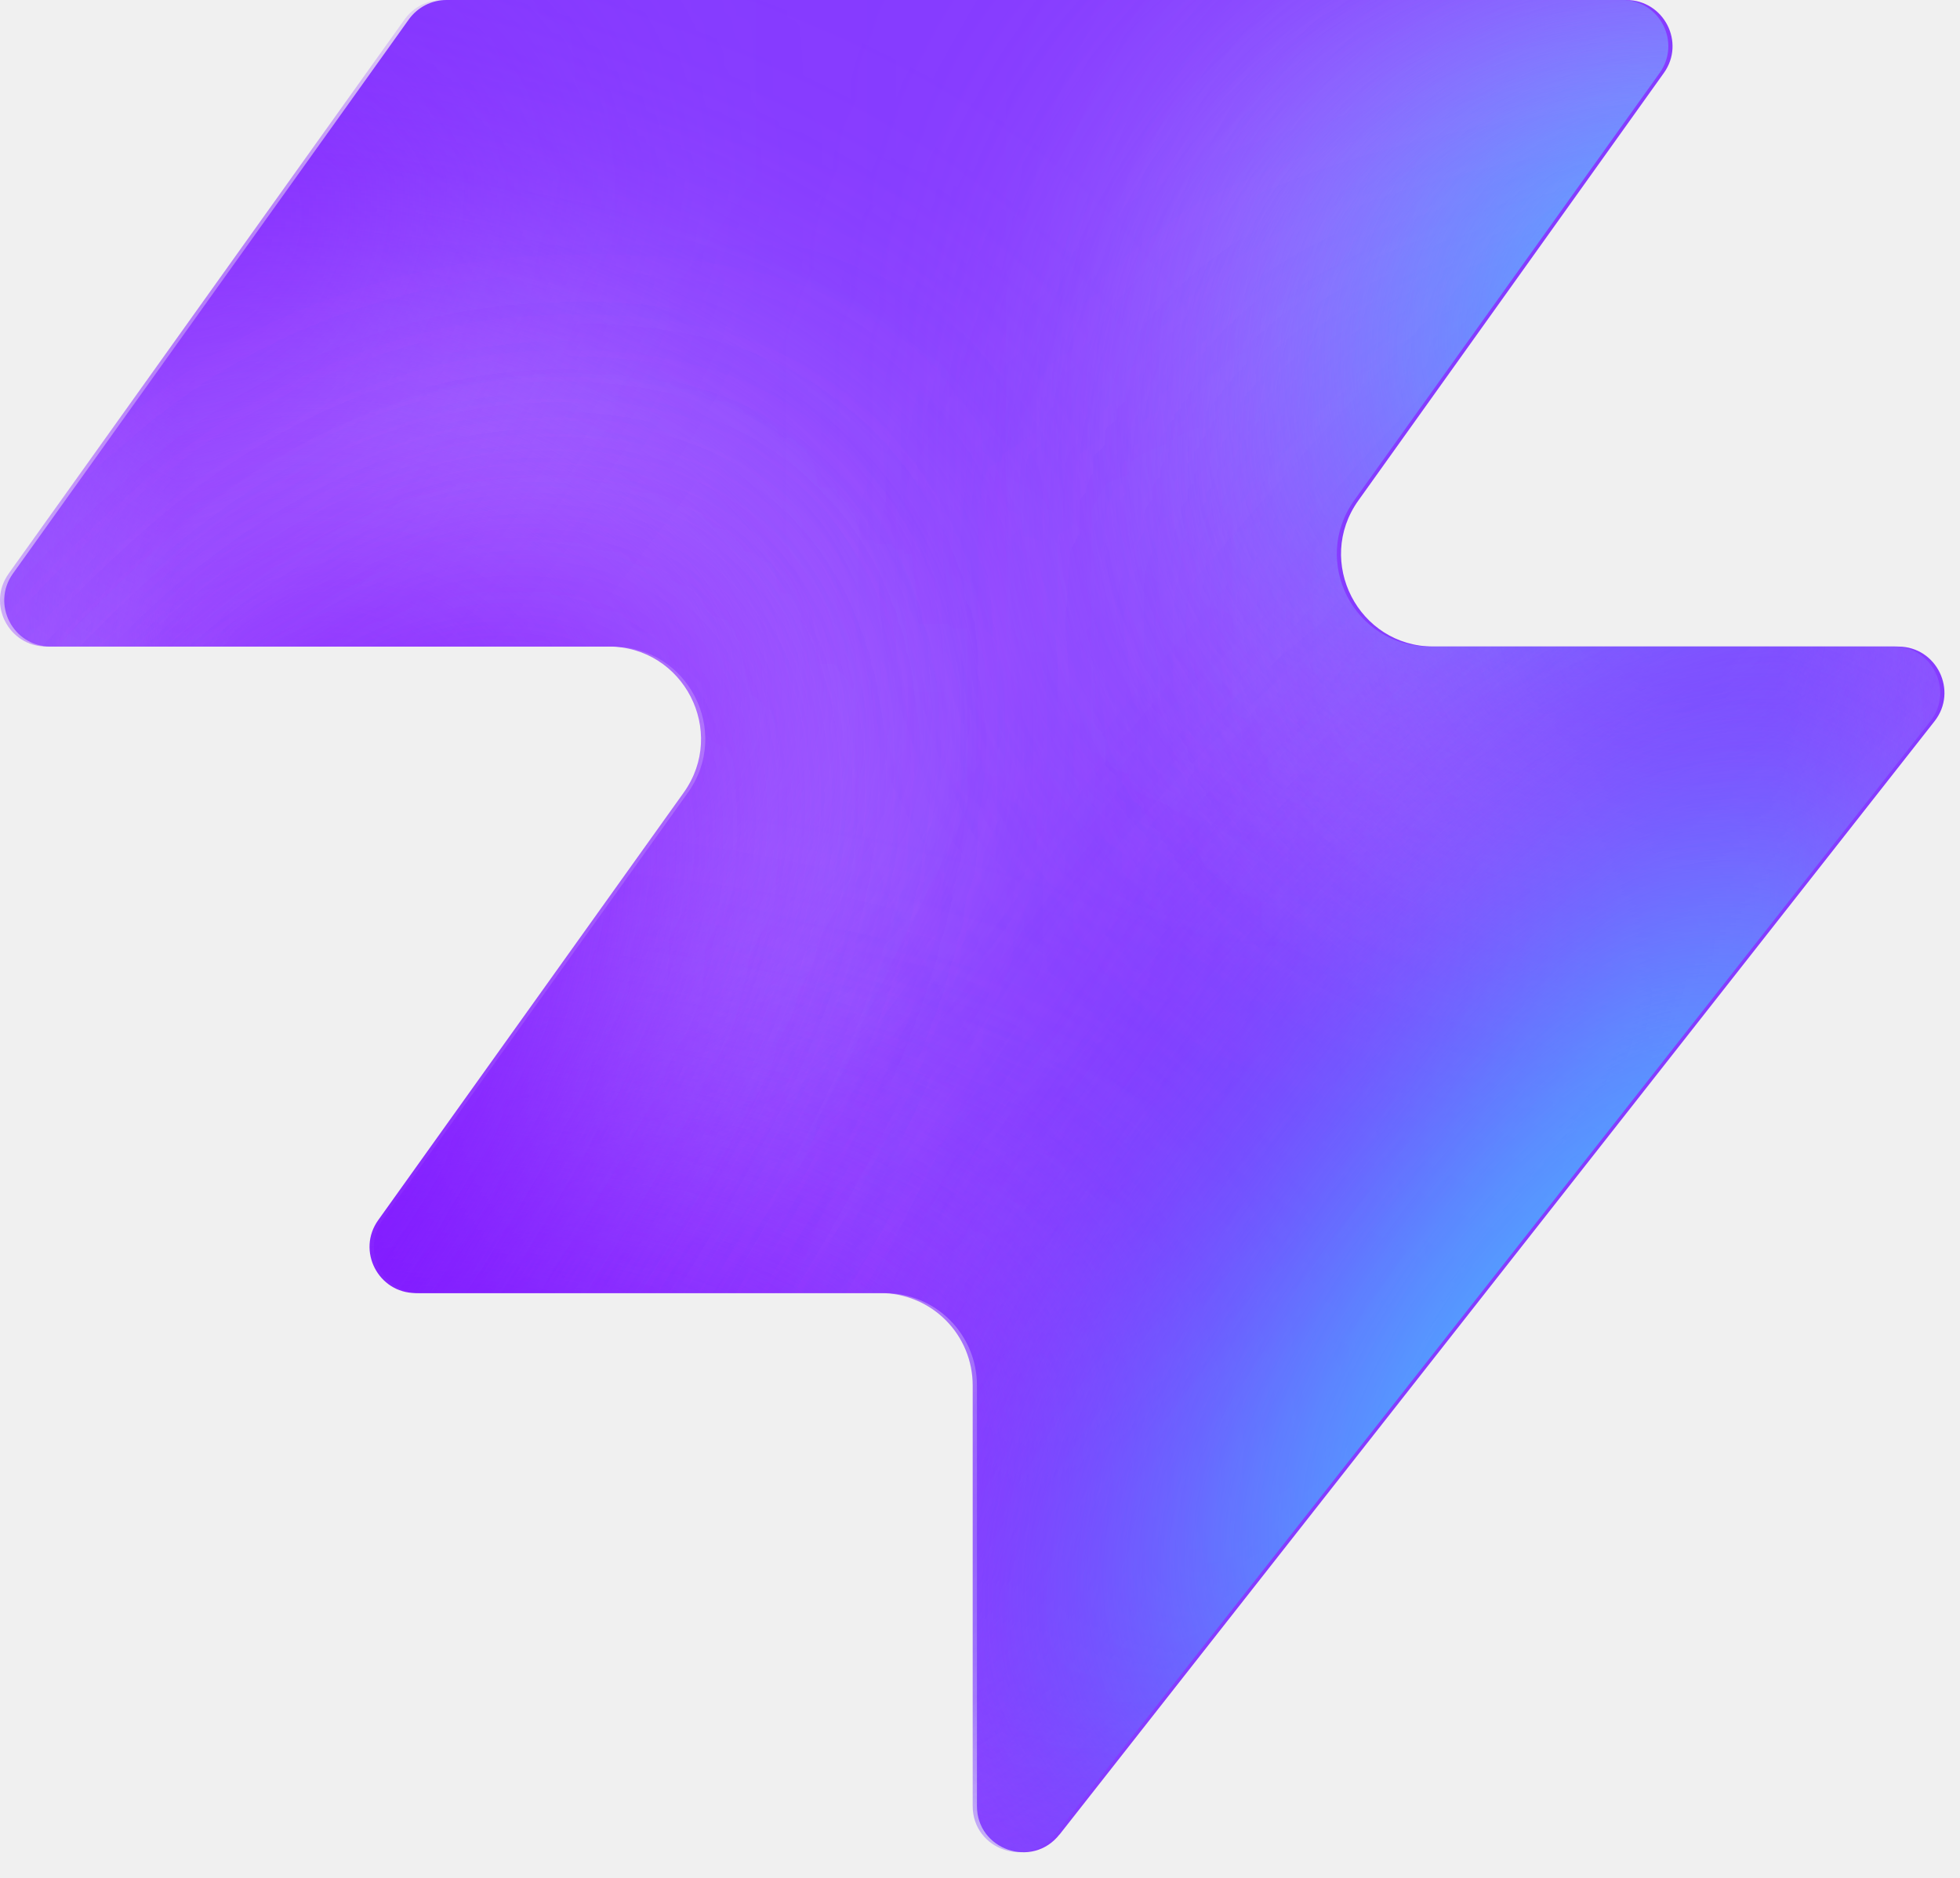
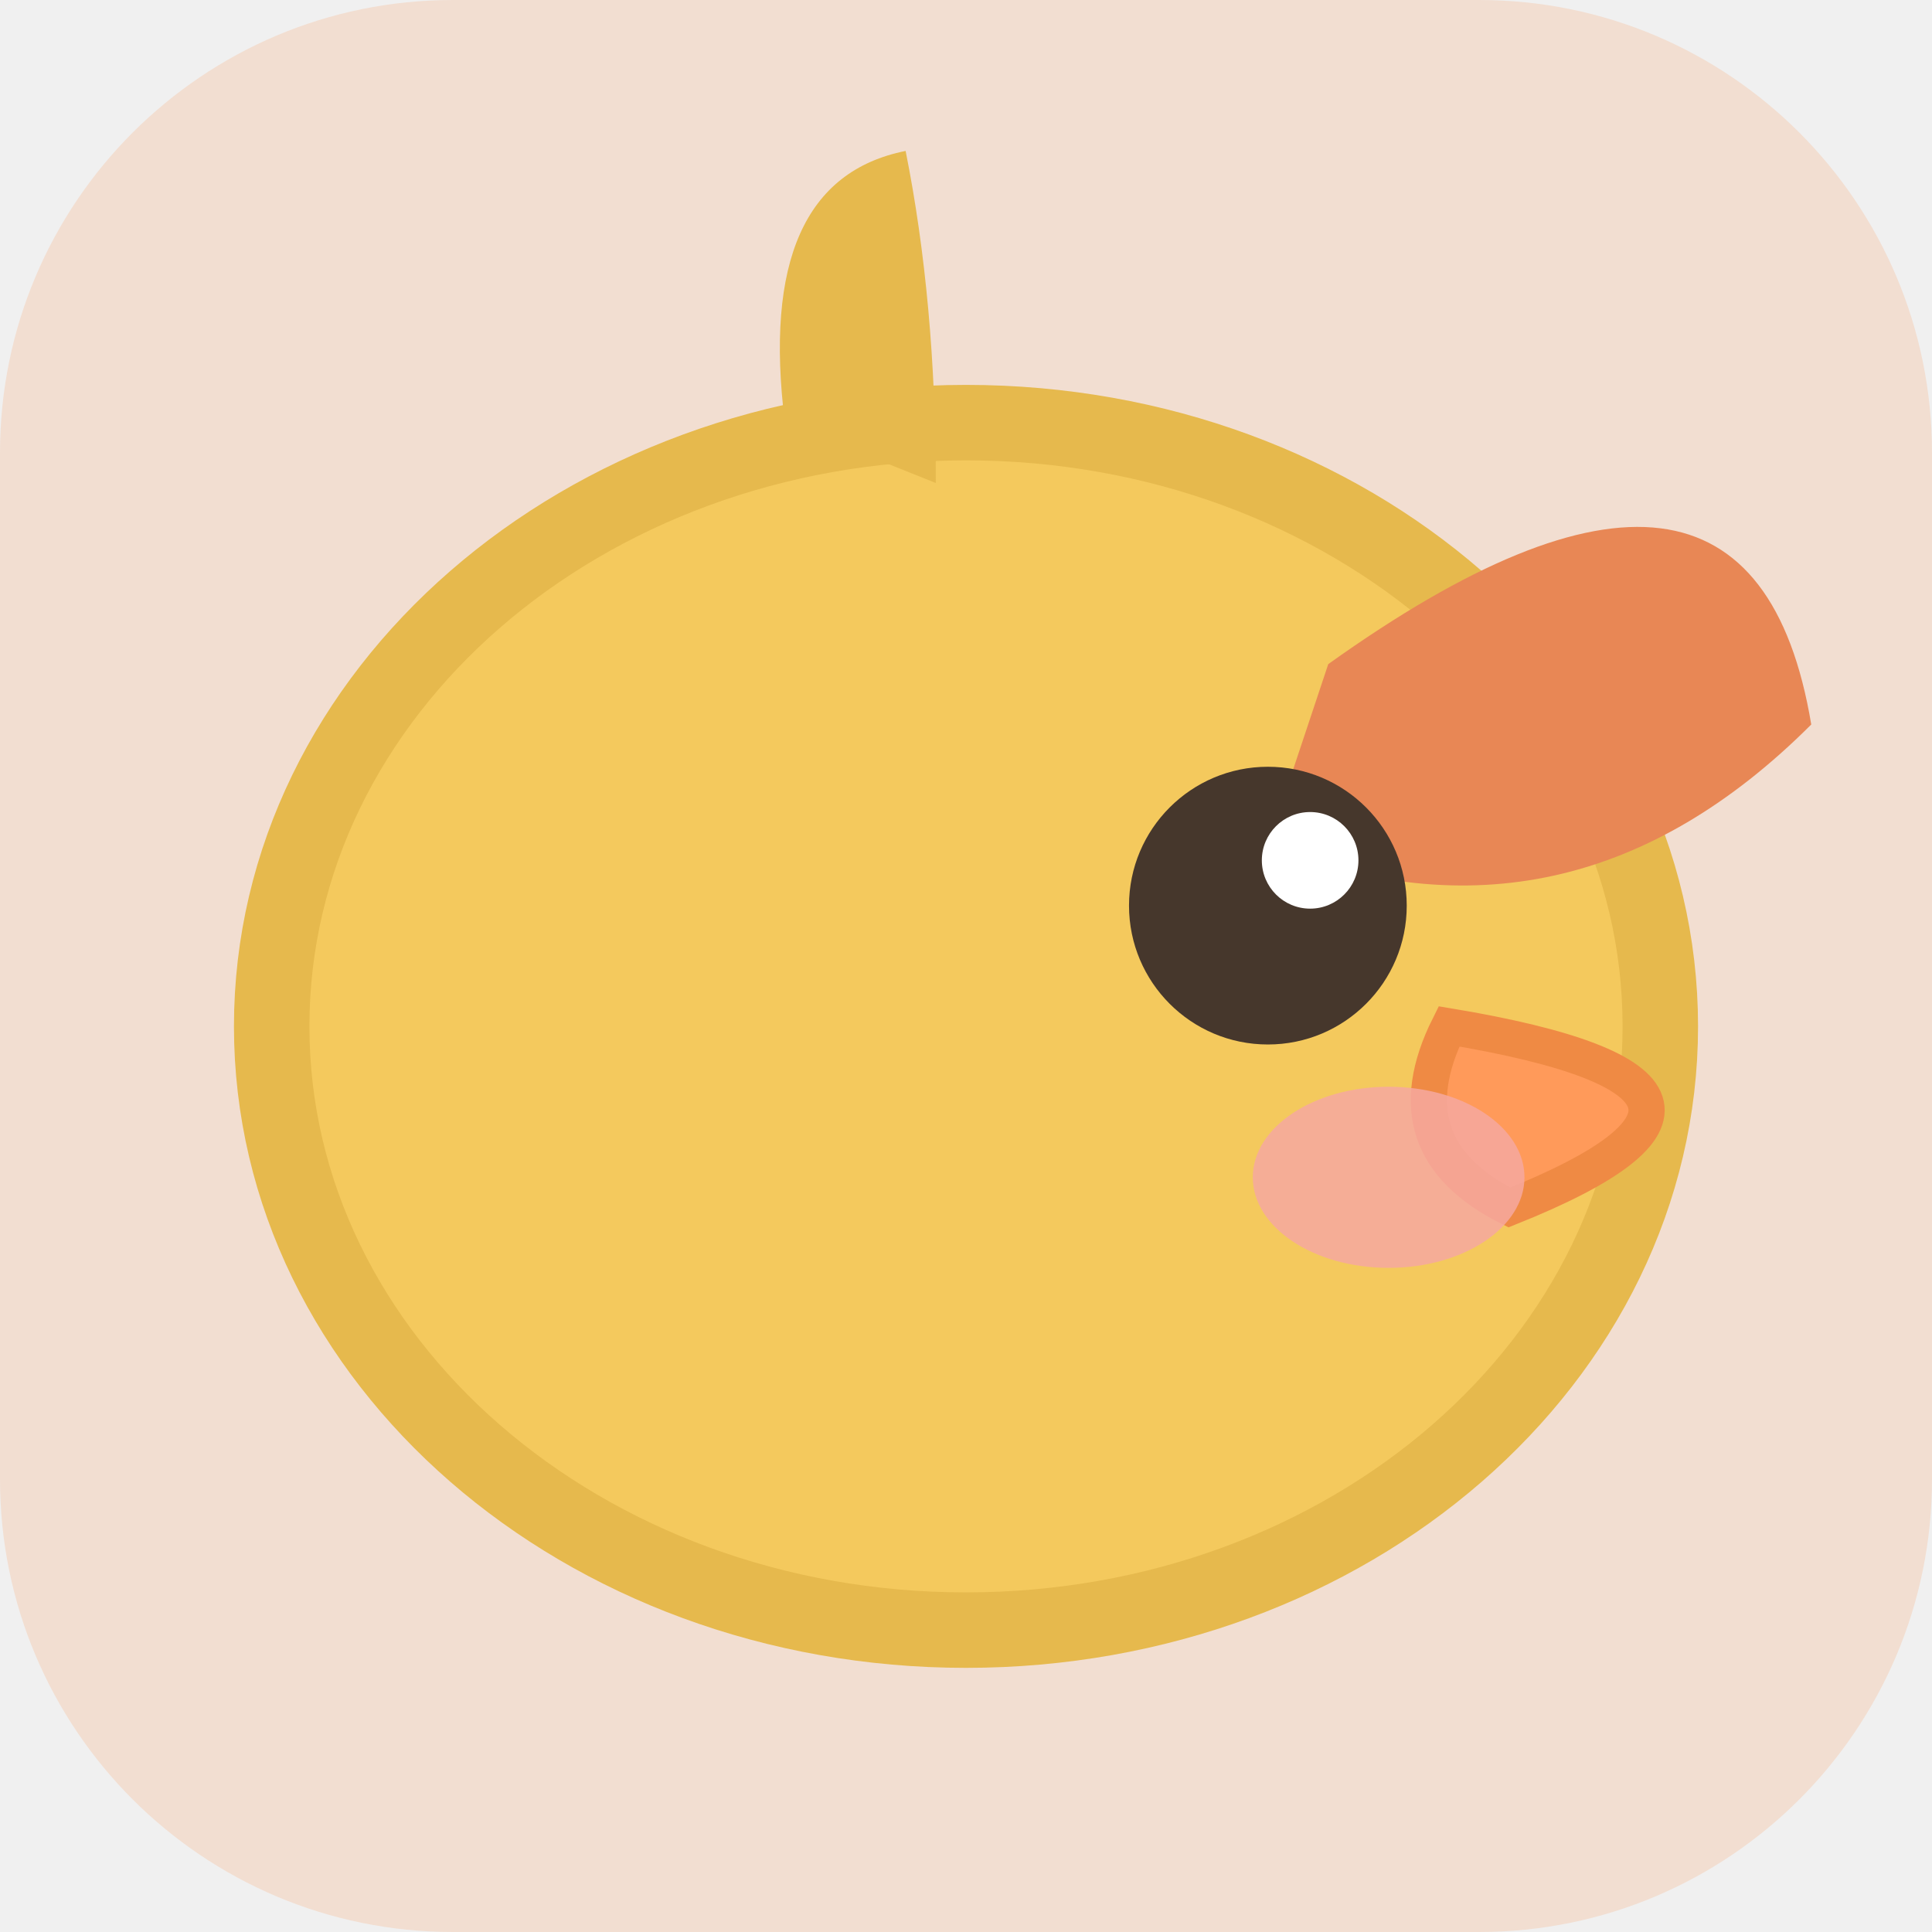
- <svg xmlns="http://www.w3.org/2000/svg" width="48" height="46" fill="none" viewBox="0 0 48 46">
-   <path fill="#863bff" d="M25.946 44.938c-.664.845-2.021.375-2.021-.698V33.937a2.26 2.26 0 0 0-2.262-2.262H10.287c-.92 0-1.456-1.04-.92-1.788l7.48-10.471c1.07-1.497 0-3.578-1.842-3.578H1.237c-.92 0-1.456-1.04-.92-1.788L10.013.474c.214-.297.556-.474.92-.474h28.894c.92 0 1.456 1.04.92 1.788l-7.48 10.471c-1.07 1.498 0 3.579 1.842 3.579h11.377c.943 0 1.473 1.088.89 1.83L25.947 44.94z" style="fill:#863bff;fill:color(display-p3 .525 .23 1);fill-opacity:1" />
-   <mask id="a" width="48" height="46" x="0" y="0" maskUnits="userSpaceOnUse" style="mask-type:alpha">
-     <path fill="#000" d="M25.842 44.938c-.664.844-2.021.375-2.021-.698V33.937a2.26 2.26 0 0 0-2.262-2.262H10.183c-.92 0-1.456-1.04-.92-1.788l7.48-10.471c1.07-1.498 0-3.579-1.842-3.579H1.133c-.92 0-1.456-1.04-.92-1.787L9.91.473c.214-.297.556-.474.92-.474h28.894c.92 0 1.456 1.04.92 1.788l-7.48 10.471c-1.07 1.498 0 3.578 1.842 3.578h11.377c.943 0 1.473 1.088.89 1.832L25.843 44.94z" style="fill:#000;fill-opacity:1" />
-   </mask>
-   <g mask="url(#a)">
-     <g filter="url(#b)">
-       <ellipse cx="5.508" cy="14.704" fill="#ede6ff" rx="5.508" ry="14.704" style="fill:#ede6ff;fill:color(display-p3 .927 .903 1);fill-opacity:1" transform="matrix(.00324 1 1 -.00324 -4.47 31.516)" />
-     </g>
-     <g filter="url(#c)">
-       <ellipse cx="10.399" cy="29.851" fill="#ede6ff" rx="10.399" ry="29.851" style="fill:#ede6ff;fill:color(display-p3 .927 .903 1);fill-opacity:1" transform="matrix(.00324 1 1 -.00324 -39.328 7.883)" />
-     </g>
-     <g filter="url(#d)">
-       <ellipse cx="5.508" cy="30.487" fill="#7e14ff" rx="5.508" ry="30.487" style="fill:#7e14ff;fill:color(display-p3 .492 .077 1);fill-opacity:1" transform="rotate(89.814 -25.913 -14.639)scale(1 -1)" />
-     </g>
-     <g filter="url(#e)">
-       <ellipse cx="5.508" cy="30.599" fill="#7e14ff" rx="5.508" ry="30.599" style="fill:#7e14ff;fill:color(display-p3 .492 .077 1);fill-opacity:1" transform="rotate(89.814 -32.644 -3.334)scale(1 -1)" />
-     </g>
-     <g filter="url(#f)">
-       <ellipse cx="5.508" cy="30.599" fill="#7e14ff" rx="5.508" ry="30.599" style="fill:#7e14ff;fill:color(display-p3 .492 .077 1);fill-opacity:1" transform="matrix(.00324 1 1 -.00324 -34.34 30.47)" />
-     </g>
-     <g filter="url(#g)">
-       <ellipse cx="14.072" cy="22.078" fill="#ede6ff" rx="14.072" ry="22.078" style="fill:#ede6ff;fill:color(display-p3 .927 .903 1);fill-opacity:1" transform="rotate(93.35 24.506 48.493)scale(-1 1)" />
-     </g>
-     <g filter="url(#h)">
-       <ellipse cx="3.47" cy="21.501" fill="#7e14ff" rx="3.47" ry="21.501" style="fill:#7e14ff;fill:color(display-p3 .492 .077 1);fill-opacity:1" transform="rotate(89.009 28.708 47.59)scale(-1 1)" />
-     </g>
-     <g filter="url(#i)">
-       <ellipse cx="3.47" cy="21.501" fill="#7e14ff" rx="3.47" ry="21.501" style="fill:#7e14ff;fill:color(display-p3 .492 .077 1);fill-opacity:1" transform="rotate(89.009 28.708 47.59)scale(-1 1)" />
-     </g>
-     <g filter="url(#j)">
-       <ellipse cx=".387" cy="8.972" fill="#7e14ff" rx="4.407" ry="29.108" style="fill:#7e14ff;fill:color(display-p3 .492 .077 1);fill-opacity:1" transform="rotate(39.51 .387 8.972)" />
-     </g>
-     <g filter="url(#k)">
-       <ellipse cx="47.523" cy="-6.092" fill="#7e14ff" rx="4.407" ry="29.108" style="fill:#7e14ff;fill:color(display-p3 .492 .077 1);fill-opacity:1" transform="rotate(37.892 47.523 -6.092)" />
-     </g>
-     <g filter="url(#l)">
-       <ellipse cx="41.412" cy="6.333" fill="#47bfff" rx="5.971" ry="9.665" style="fill:#47bfff;fill:color(display-p3 .28 .748 1);fill-opacity:1" transform="rotate(37.892 41.412 6.333)" />
-     </g>
-     <g filter="url(#m)">
-       <ellipse cx="-1.879" cy="38.332" fill="#7e14ff" rx="4.407" ry="29.108" style="fill:#7e14ff;fill:color(display-p3 .492 .077 1);fill-opacity:1" transform="rotate(37.892 -1.88 38.332)" />
-     </g>
-     <g filter="url(#n)">
-       <ellipse cx="-1.879" cy="38.332" fill="#7e14ff" rx="4.407" ry="29.108" style="fill:#7e14ff;fill:color(display-p3 .492 .077 1);fill-opacity:1" transform="rotate(37.892 -1.88 38.332)" />
-     </g>
-     <g filter="url(#o)">
-       <ellipse cx="35.651" cy="29.907" fill="#7e14ff" rx="4.407" ry="29.108" style="fill:#7e14ff;fill:color(display-p3 .492 .077 1);fill-opacity:1" transform="rotate(37.892 35.651 29.907)" />
-     </g>
-     <g filter="url(#p)">
-       <ellipse cx="38.418" cy="32.4" fill="#47bfff" rx="5.971" ry="15.297" style="fill:#47bfff;fill:color(display-p3 .28 .748 1);fill-opacity:1" transform="rotate(37.892 38.418 32.4)" />
-     </g>
-   </g>
-   <defs>
-     <filter id="b" width="60.045" height="41.654" x="-19.77" y="16.149" color-interpolation-filters="sRGB" filterUnits="userSpaceOnUse">
-       <feFlood flood-opacity="0" result="BackgroundImageFix" />
-       <feBlend in="SourceGraphic" in2="BackgroundImageFix" result="shape" />
-       <feGaussianBlur result="effect1_foregroundBlur_2002_17158" stdDeviation="7.659" />
-     </filter>
-     <filter id="c" width="90.34" height="51.437" x="-54.613" y="-7.533" color-interpolation-filters="sRGB" filterUnits="userSpaceOnUse">
-       <feFlood flood-opacity="0" result="BackgroundImageFix" />
-       <feBlend in="SourceGraphic" in2="BackgroundImageFix" result="shape" />
-       <feGaussianBlur result="effect1_foregroundBlur_2002_17158" stdDeviation="7.659" />
-     </filter>
-     <filter id="d" width="79.355" height="29.4" x="-49.64" y="2.03" color-interpolation-filters="sRGB" filterUnits="userSpaceOnUse">
-       <feFlood flood-opacity="0" result="BackgroundImageFix" />
-       <feBlend in="SourceGraphic" in2="BackgroundImageFix" result="shape" />
-       <feGaussianBlur result="effect1_foregroundBlur_2002_17158" stdDeviation="4.596" />
-     </filter>
-     <filter id="e" width="79.579" height="29.4" x="-45.045" y="20.029" color-interpolation-filters="sRGB" filterUnits="userSpaceOnUse">
-       <feFlood flood-opacity="0" result="BackgroundImageFix" />
-       <feBlend in="SourceGraphic" in2="BackgroundImageFix" result="shape" />
-       <feGaussianBlur result="effect1_foregroundBlur_2002_17158" stdDeviation="4.596" />
-     </filter>
-     <filter id="f" width="79.579" height="29.4" x="-43.513" y="21.178" color-interpolation-filters="sRGB" filterUnits="userSpaceOnUse">
-       <feFlood flood-opacity="0" result="BackgroundImageFix" />
-       <feBlend in="SourceGraphic" in2="BackgroundImageFix" result="shape" />
-       <feGaussianBlur result="effect1_foregroundBlur_2002_17158" stdDeviation="4.596" />
-     </filter>
-     <filter id="g" width="74.749" height="58.852" x="15.756" y="-17.901" color-interpolation-filters="sRGB" filterUnits="userSpaceOnUse">
-       <feFlood flood-opacity="0" result="BackgroundImageFix" />
-       <feBlend in="SourceGraphic" in2="BackgroundImageFix" result="shape" />
-       <feGaussianBlur result="effect1_foregroundBlur_2002_17158" stdDeviation="7.659" />
-     </filter>
-     <filter id="h" width="61.377" height="25.362" x="23.548" y="2.284" color-interpolation-filters="sRGB" filterUnits="userSpaceOnUse">
-       <feFlood flood-opacity="0" result="BackgroundImageFix" />
-       <feBlend in="SourceGraphic" in2="BackgroundImageFix" result="shape" />
-       <feGaussianBlur result="effect1_foregroundBlur_2002_17158" stdDeviation="4.596" />
-     </filter>
-     <filter id="i" width="61.377" height="25.362" x="23.548" y="2.284" color-interpolation-filters="sRGB" filterUnits="userSpaceOnUse">
-       <feFlood flood-opacity="0" result="BackgroundImageFix" />
-       <feBlend in="SourceGraphic" in2="BackgroundImageFix" result="shape" />
-       <feGaussianBlur result="effect1_foregroundBlur_2002_17158" stdDeviation="4.596" />
-     </filter>
-     <filter id="j" width="56.045" height="63.649" x="-27.636" y="-22.853" color-interpolation-filters="sRGB" filterUnits="userSpaceOnUse">
-       <feFlood flood-opacity="0" result="BackgroundImageFix" />
-       <feBlend in="SourceGraphic" in2="BackgroundImageFix" result="shape" />
-       <feGaussianBlur result="effect1_foregroundBlur_2002_17158" stdDeviation="4.596" />
-     </filter>
-     <filter id="k" width="54.814" height="64.646" x="20.116" y="-38.415" color-interpolation-filters="sRGB" filterUnits="userSpaceOnUse">
-       <feFlood flood-opacity="0" result="BackgroundImageFix" />
-       <feBlend in="SourceGraphic" in2="BackgroundImageFix" result="shape" />
-       <feGaussianBlur result="effect1_foregroundBlur_2002_17158" stdDeviation="4.596" />
-     </filter>
-     <filter id="l" width="33.541" height="35.313" x="24.641" y="-11.323" color-interpolation-filters="sRGB" filterUnits="userSpaceOnUse">
-       <feFlood flood-opacity="0" result="BackgroundImageFix" />
-       <feBlend in="SourceGraphic" in2="BackgroundImageFix" result="shape" />
-       <feGaussianBlur result="effect1_foregroundBlur_2002_17158" stdDeviation="4.596" />
-     </filter>
-     <filter id="m" width="54.814" height="64.646" x="-29.286" y="6.009" color-interpolation-filters="sRGB" filterUnits="userSpaceOnUse">
-       <feFlood flood-opacity="0" result="BackgroundImageFix" />
-       <feBlend in="SourceGraphic" in2="BackgroundImageFix" result="shape" />
-       <feGaussianBlur result="effect1_foregroundBlur_2002_17158" stdDeviation="4.596" />
-     </filter>
-     <filter id="n" width="54.814" height="64.646" x="-29.286" y="6.009" color-interpolation-filters="sRGB" filterUnits="userSpaceOnUse">
-       <feFlood flood-opacity="0" result="BackgroundImageFix" />
-       <feBlend in="SourceGraphic" in2="BackgroundImageFix" result="shape" />
-       <feGaussianBlur result="effect1_foregroundBlur_2002_17158" stdDeviation="4.596" />
-     </filter>
-     <filter id="o" width="54.814" height="64.646" x="8.244" y="-2.416" color-interpolation-filters="sRGB" filterUnits="userSpaceOnUse">
-       <feFlood flood-opacity="0" result="BackgroundImageFix" />
-       <feBlend in="SourceGraphic" in2="BackgroundImageFix" result="shape" />
-       <feGaussianBlur result="effect1_foregroundBlur_2002_17158" stdDeviation="4.596" />
-     </filter>
-     <filter id="p" width="39.409" height="43.623" x="18.713" y="10.588" color-interpolation-filters="sRGB" filterUnits="userSpaceOnUse">
-       <feFlood flood-opacity="0" result="BackgroundImageFix" />
-       <feBlend in="SourceGraphic" in2="BackgroundImageFix" result="shape" />
-       <feGaussianBlur result="effect1_foregroundBlur_2002_17158" stdDeviation="4.596" />
-     </filter>
-   </defs>
+ <svg xmlns="http://www.w3.org/2000/svg" viewBox="0 0 64 64">
+   <rect width="64" height="64" rx="15" fill="#f2ded1" />
+   <ellipse cx="32" cy="34" rx="23" ry="20" fill="#f4c95d" stroke="#e6b94d" stroke-width="2.5" />
+   <path d="M44 22 Q58 12 60 24 Q52 32 42 28 Z" fill="#e88755" />
+   <path d="M48 34 Q60 36 50 40 Q46 38 48 34 Z" fill="#ff9a5a" stroke="#ef8a44" stroke-width="1.2" />
+   <circle cx="42" cy="30" r="4.6" fill="#46372c" />
+   <circle cx="43.4" cy="28.5" r="1.6" fill="#fff" />
+   <ellipse cx="46" cy="39" rx="4.5" ry="3" fill="#f6a8a0" opacity="0.85" />
+   <path d="M26 14 Q25 6 30 5 Q31 10 31 16 Z" fill="#e6b94d" />
</svg>
